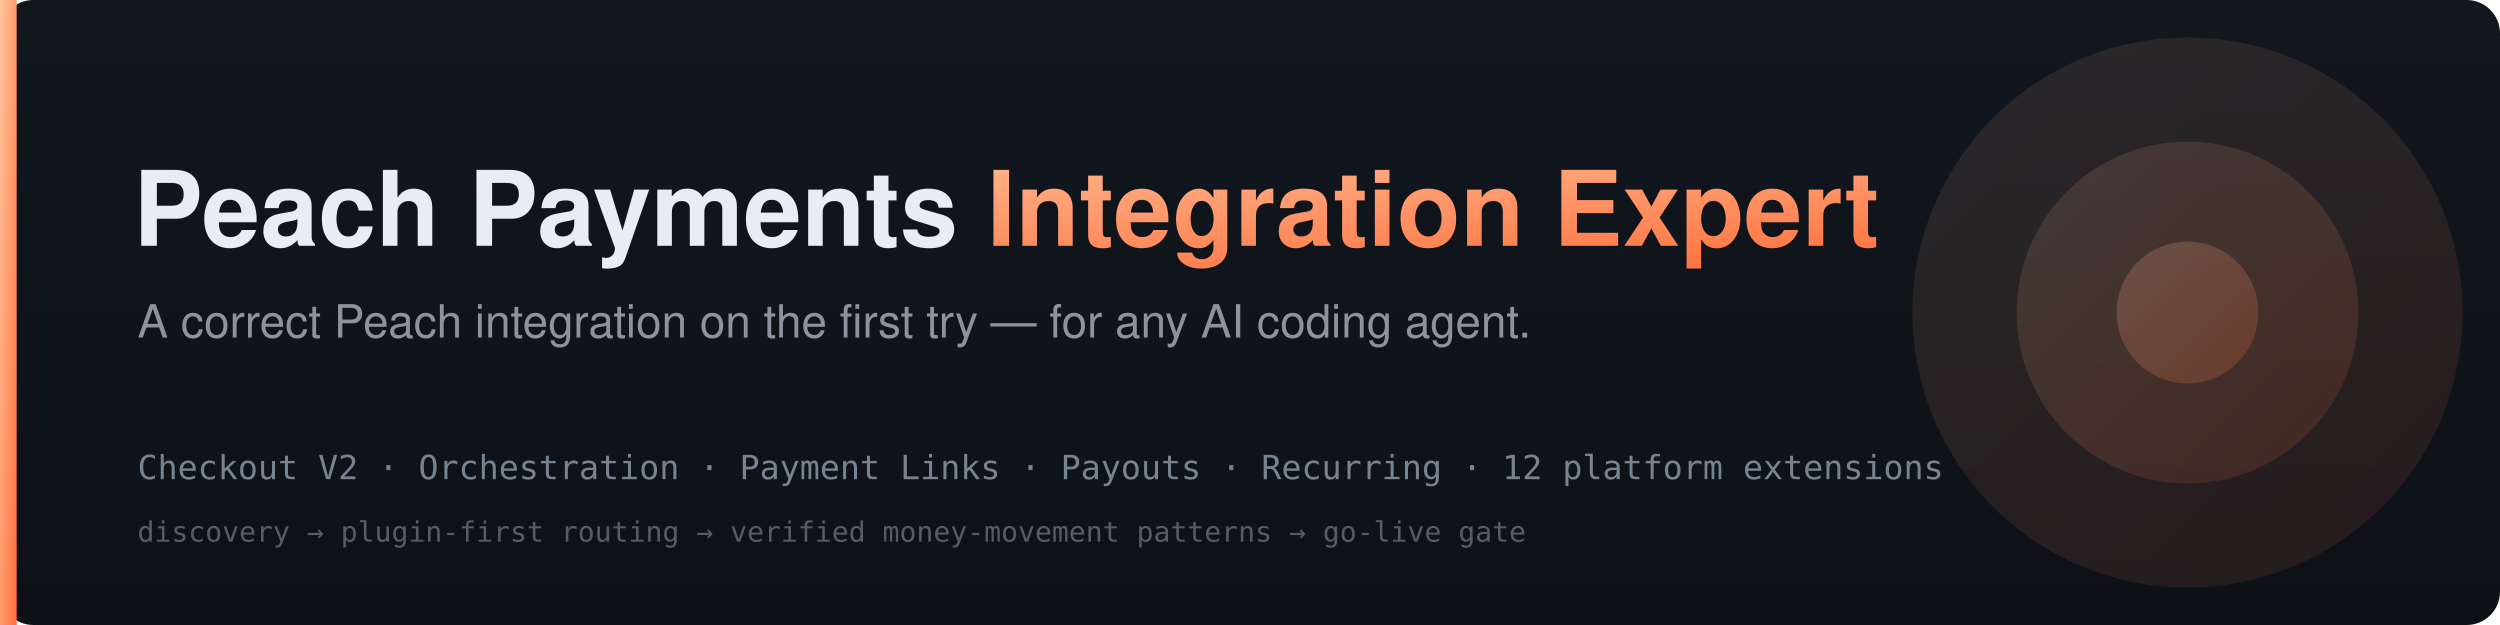
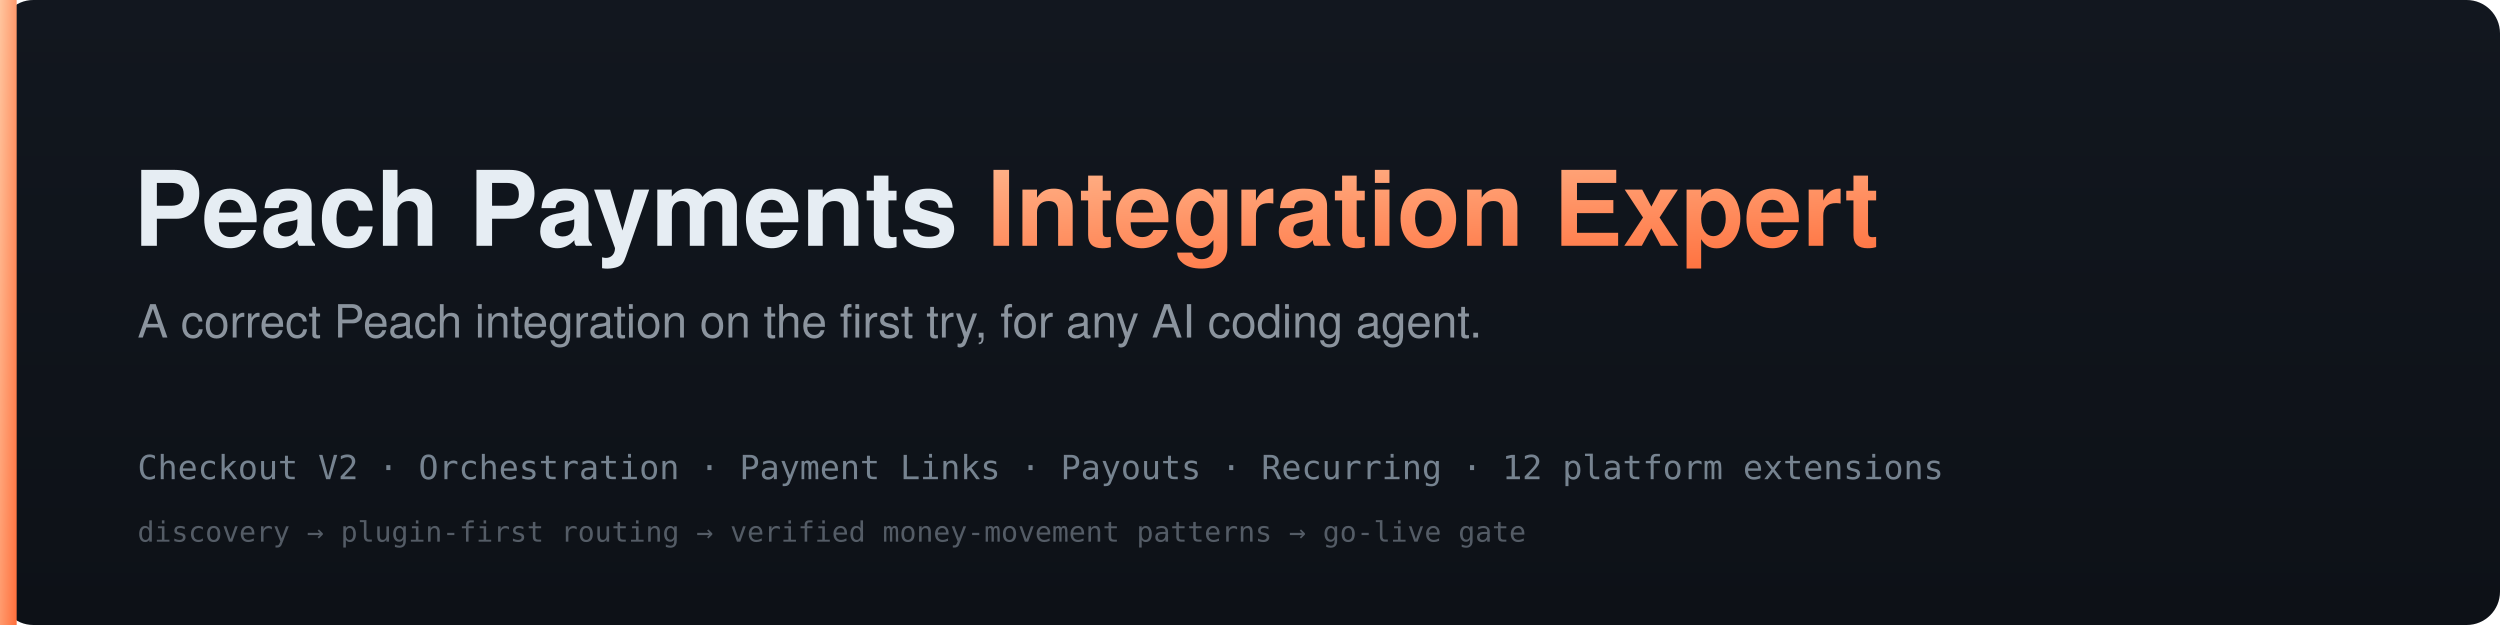
- <svg xmlns="http://www.w3.org/2000/svg" width="1200" height="300" viewBox="0 0 1200 300" role="img" aria-label="Peach Payments Integration Expert — a correct Peach integration on the first try, for any AI coding agent">
+ <svg xmlns="http://www.w3.org/2000/svg" width="1200" height="300" viewBox="0 0 1200 300" role="img" aria-label="Peach Payments Integration Expert. A correct Peach integration on the first try, for any AI coding agent.">
  <defs>
    <linearGradient id="peach" x1="0" y1="0" x2="1" y2="1">
      <stop offset="0" stop-color="#FFC59E" />
      <stop offset="1" stop-color="#FF6F3C" />
    </linearGradient>
    <linearGradient id="bg" x1="0" y1="0" x2="0" y2="1">
      <stop offset="0" stop-color="#12171f" />
      <stop offset="1" stop-color="#0d1117" />
    </linearGradient>
  </defs>
  <rect width="1200" height="300" rx="16" fill="url(#bg)" />
  <rect x="0" y="0" width="8" height="300" fill="url(#peach)" />
-   <circle cx="1050" cy="150" r="132" fill="url(#peach)" opacity="0.10" />
-   <circle cx="1050" cy="150" r="82" fill="url(#peach)" opacity="0.13" />
-   <circle cx="1050" cy="150" r="34" fill="url(#peach)" opacity="0.20" />
  <text x="64" y="118" font-family="'Segoe UI', Helvetica, Arial, sans-serif" font-size="50" font-weight="800" fill="#e6edf3">Peach Payments <tspan fill="url(#peach)">Integration Expert</tspan>
  </text>
-   <text x="66" y="162" font-family="'Segoe UI', Helvetica, Arial, sans-serif" font-size="22" fill="#8b949e">A correct Peach integration on the first try — for any AI coding agent.</text>
+   <text x="66" y="162" font-family="'Segoe UI', Helvetica, Arial, sans-serif" font-size="22" fill="#8b949e">A correct Peach integration on the first try, for any AI coding agent.</text>
  <text x="66" y="230" font-family="ui-monospace, 'SFMono-Regular', Menlo, monospace" font-size="16" fill="#768390">Checkout V2  ·  Orchestration  ·  Payment Links  ·  Payouts  ·  Recurring  ·  12 platform extensions</text>
  <text x="66" y="260" font-family="ui-monospace, 'SFMono-Regular', Menlo, monospace" font-size="13.5" fill="#545c66">discovery  →  plugin-first routing  →  verified money-movement patterns  →  go-live gate</text>
</svg>
